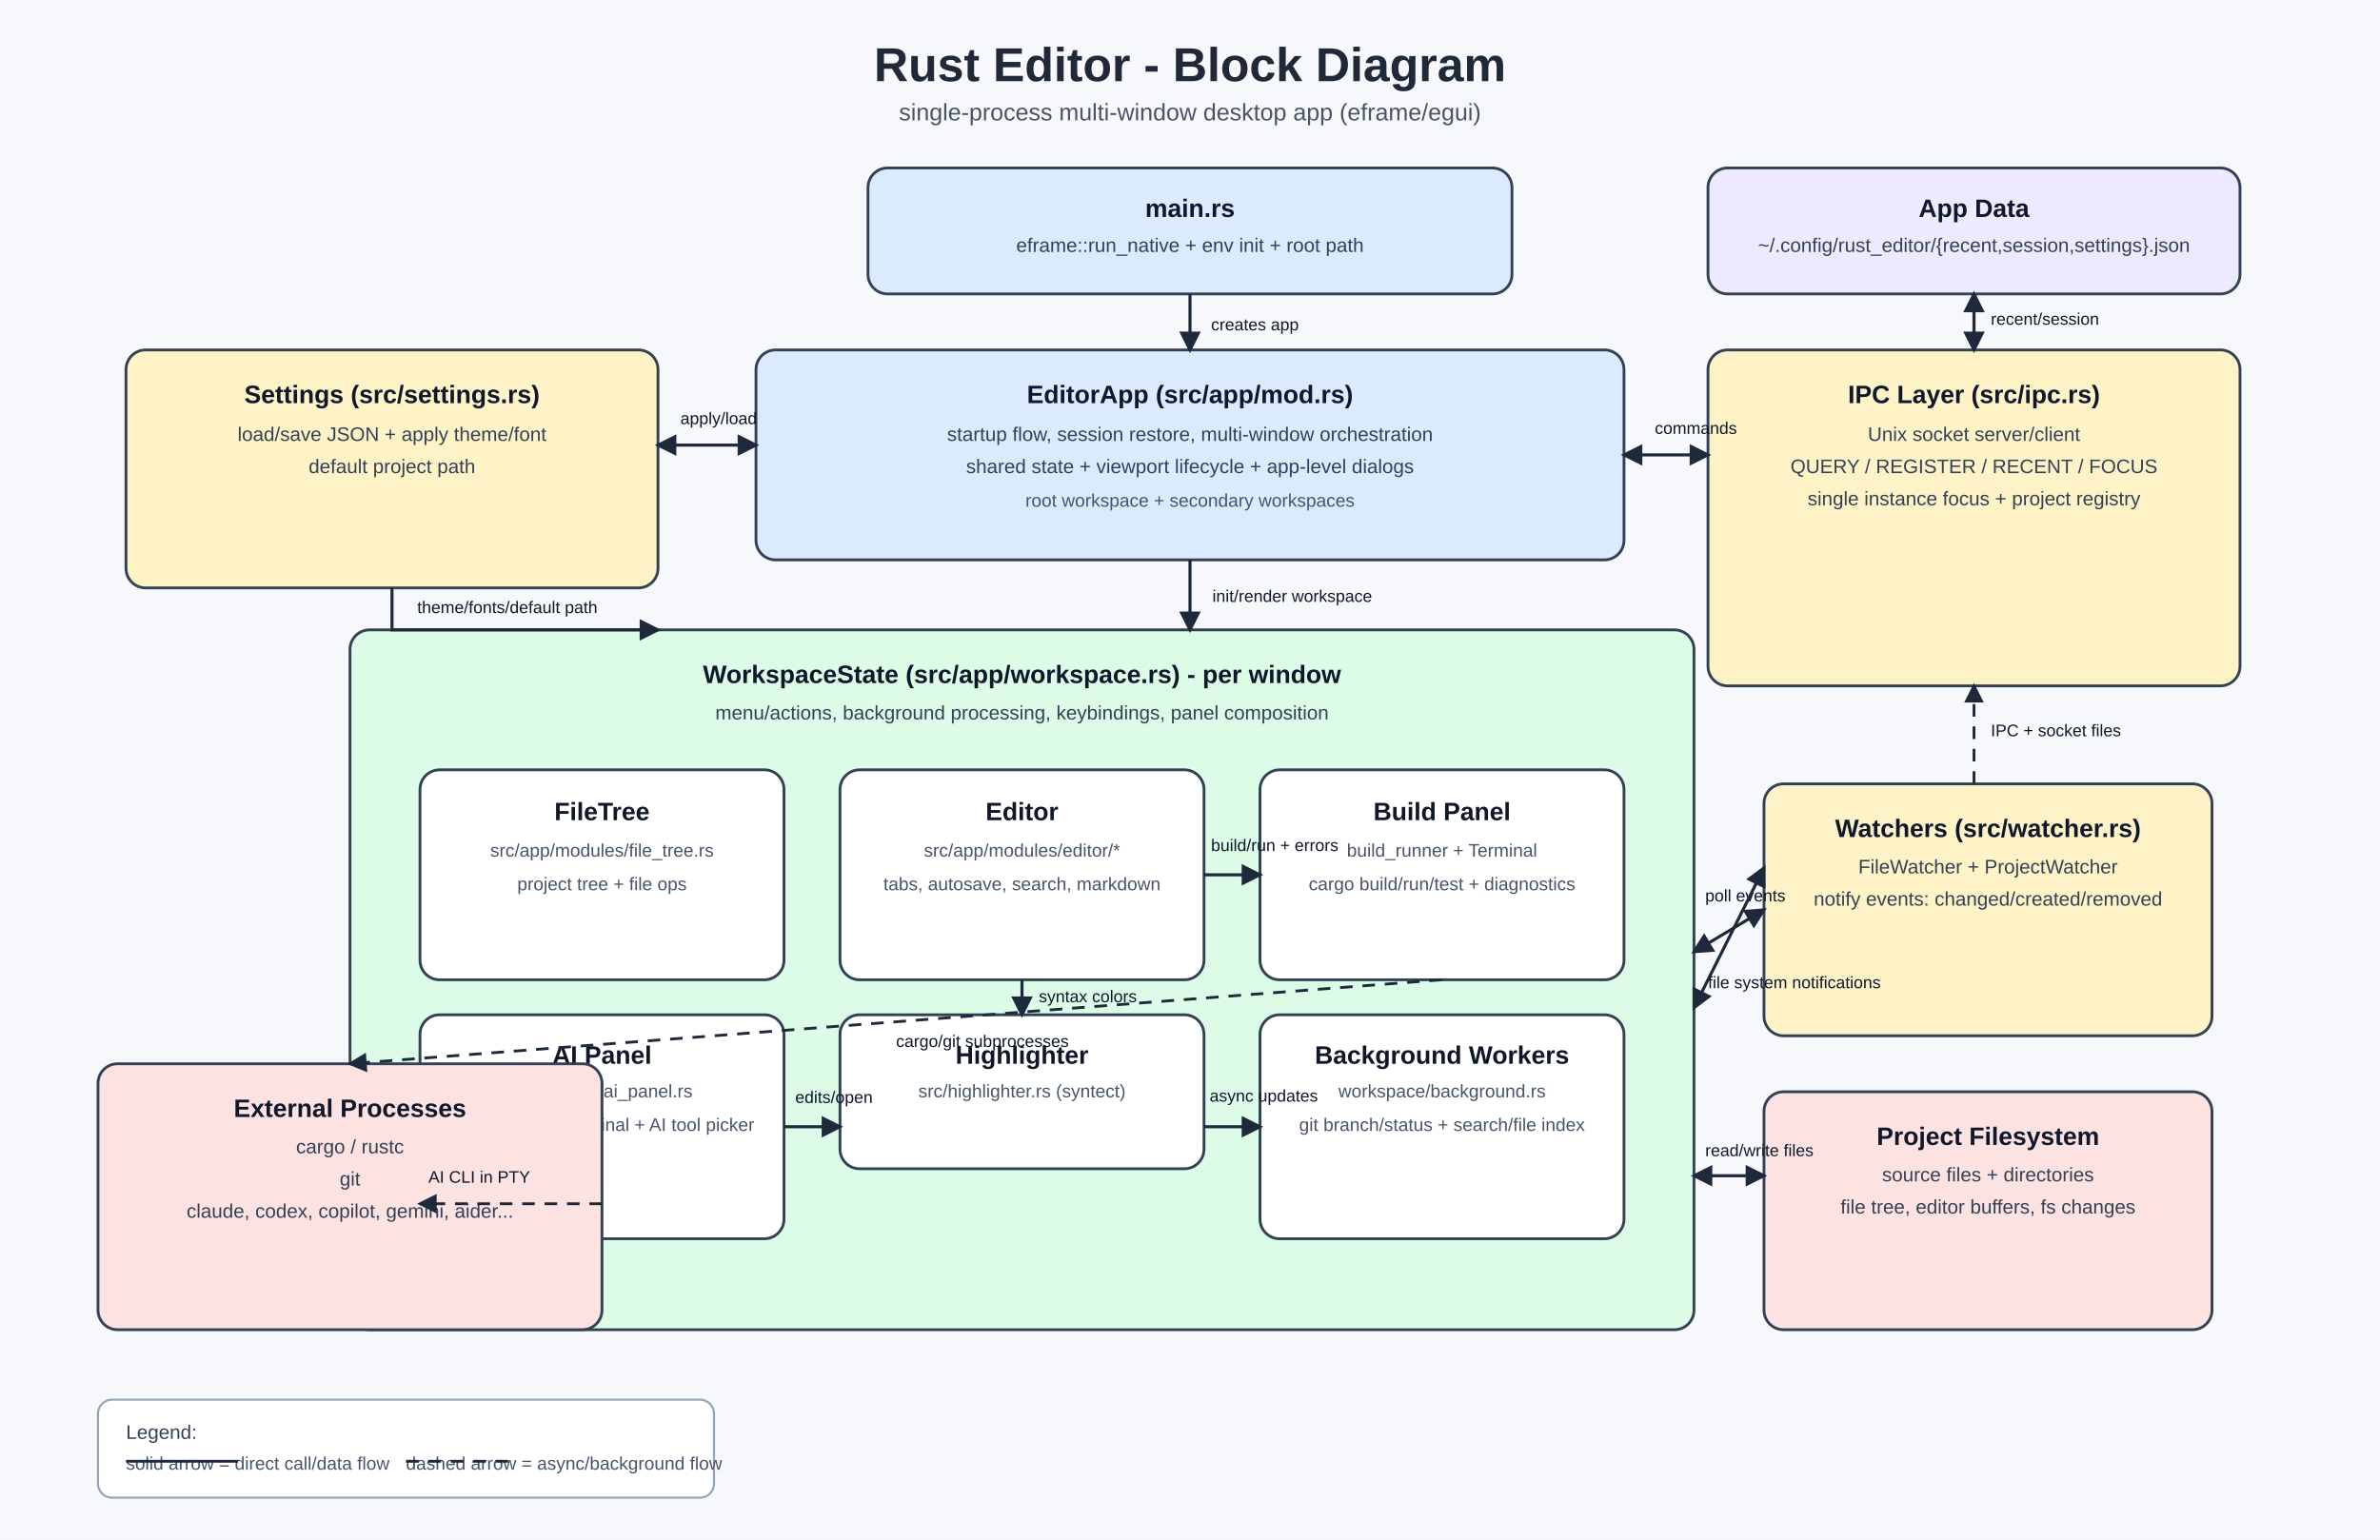
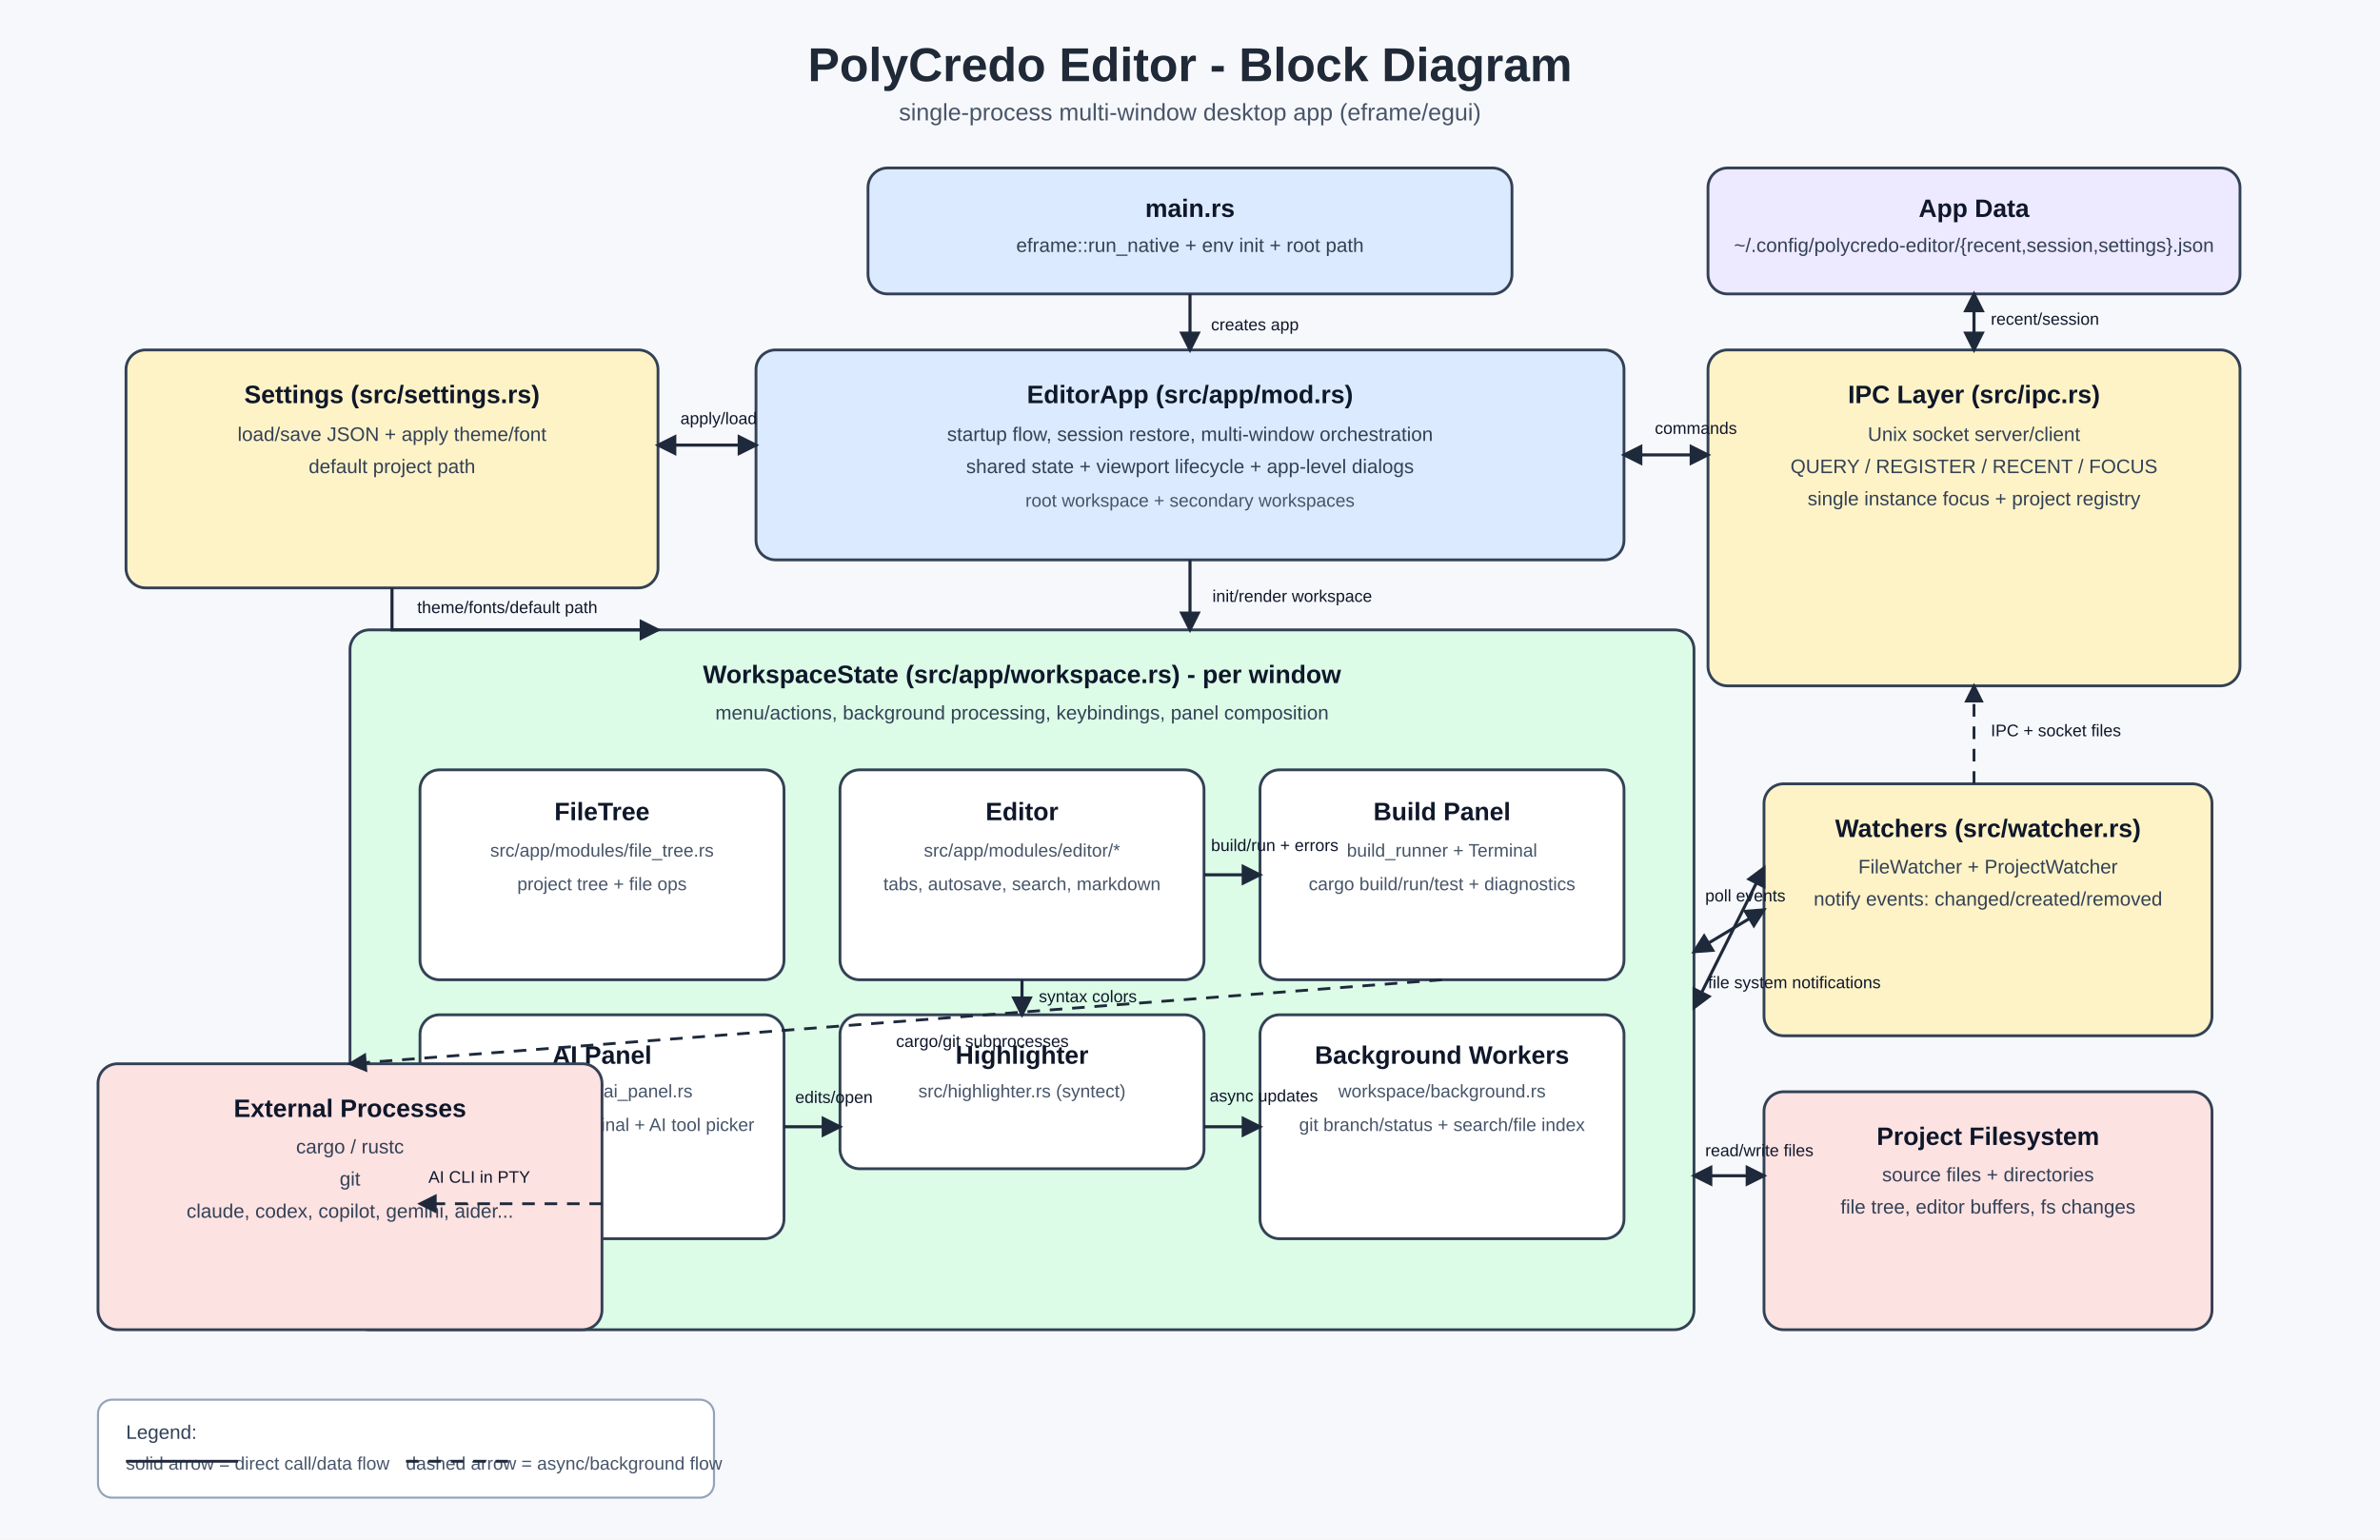
<svg xmlns="http://www.w3.org/2000/svg" width="1700" height="1100" viewBox="0 0 1700 1100">
  <defs>
    <style>
      .bg { fill: #f7f8fb; }
      .title { font: 700 34px "Segoe UI", Arial, sans-serif; fill: #1f2937; }
      .subtitle { font: 400 17px "Segoe UI", Arial, sans-serif; fill: #475569; }
      .box { stroke: #334155; stroke-width: 2; rx: 14; ry: 14; }
      .core { fill: #dbeafe; }
      .workspace { fill: #dcfce7; }
      .service { fill: #fef3c7; }
      .module { fill: #ffffff; }
      .external { fill: #fde2e2; }
      .datastore { fill: #ede9fe; }
      .label { font: 700 18px "Segoe UI", Arial, sans-serif; fill: #0f172a; }
      .small { font: 400 14px "Segoe UI", Arial, sans-serif; fill: #334155; }
      .tiny { font: 400 13px "Segoe UI", Arial, sans-serif; fill: #475569; }
      .edge { stroke: #1e293b; stroke-width: 2.2; fill: none; marker-end: url(#arrow); }
      .edge-bidir { stroke: #1e293b; stroke-width: 2.2; fill: none; marker-end: url(#arrow); marker-start: url(#arrow); }
      .edge-async { stroke: #1e293b; stroke-width: 2; stroke-dasharray: 9 7; fill: none; marker-end: url(#arrow); }
      .edge-note { font: 400 12px "Segoe UI", Arial, sans-serif; fill: #0f172a; }
    </style>
    <marker id="arrow" viewBox="0 0 10 10" refX="8.5" refY="5" markerWidth="7" markerHeight="7" orient="auto-start-reverse">
      <path d="M 0 0 L 10 5 L 0 10 z" fill="#1e293b" />
    </marker>
  </defs>
  <rect class="bg" x="0" y="0" width="1700" height="1100" />
-   <text class="title" x="850" y="58" text-anchor="middle">Rust Editor - Block Diagram</text>
+   <text class="title" x="850" y="58" text-anchor="middle">PolyCredo Editor - Block Diagram</text>
  <text class="subtitle" x="850" y="86" text-anchor="middle">single-process multi-window desktop app (eframe/egui)</text>
  <rect class="box core" x="620" y="120" width="460" height="90" />
  <text class="label" x="850" y="155" text-anchor="middle">main.rs</text>
  <text class="small" x="850" y="180" text-anchor="middle">eframe::run_native + env init + root path</text>
  <rect class="box core" x="540" y="250" width="620" height="150" />
  <text class="label" x="850" y="288" text-anchor="middle">EditorApp (src/app/mod.rs)</text>
  <text class="small" x="850" y="315" text-anchor="middle">startup flow, session restore, multi-window orchestration</text>
  <text class="small" x="850" y="338" text-anchor="middle">shared state + viewport lifecycle + app-level dialogs</text>
  <text class="tiny" x="850" y="362" text-anchor="middle">root workspace + secondary workspaces</text>
  <rect class="box service" x="1220" y="250" width="380" height="240" />
  <text class="label" x="1410" y="288" text-anchor="middle">IPC Layer (src/ipc.rs)</text>
  <text class="small" x="1410" y="315" text-anchor="middle">Unix socket server/client</text>
  <text class="small" x="1410" y="338" text-anchor="middle">QUERY / REGISTER / RECENT / FOCUS</text>
  <text class="small" x="1410" y="361" text-anchor="middle">single instance focus + project registry</text>
  <rect class="box datastore" x="1220" y="120" width="380" height="90" />
  <text class="label" x="1410" y="155" text-anchor="middle">App Data</text>
-   <text class="small" x="1410" y="180" text-anchor="middle">~/.config/rust_editor/{recent,session,settings}.json</text>
+   <text class="small" x="1410" y="180" text-anchor="middle">~/.config/polycredo-editor/{recent,session,settings}.json</text>
  <rect class="box service" x="90" y="250" width="380" height="170" />
  <text class="label" x="280" y="288" text-anchor="middle">Settings (src/settings.rs)</text>
  <text class="small" x="280" y="315" text-anchor="middle">load/save JSON + apply theme/font</text>
  <text class="small" x="280" y="338" text-anchor="middle">default project path</text>
  <rect class="box workspace" x="250" y="450" width="960" height="500" />
  <text class="label" x="730" y="488" text-anchor="middle">WorkspaceState (src/app/workspace.rs) - per window</text>
  <text class="small" x="730" y="514" text-anchor="middle">menu/actions, background processing, keybindings, panel composition</text>
  <rect class="box module" x="300" y="550" width="260" height="150" />
  <text class="label" x="430" y="586" text-anchor="middle">FileTree</text>
  <text class="tiny" x="430" y="612" text-anchor="middle">src/app/modules/file_tree.rs</text>
  <text class="tiny" x="430" y="636" text-anchor="middle">project tree + file ops</text>
  <rect class="box module" x="600" y="550" width="260" height="150" />
  <text class="label" x="730" y="586" text-anchor="middle">Editor</text>
  <text class="tiny" x="730" y="612" text-anchor="middle">src/app/modules/editor/*</text>
  <text class="tiny" x="730" y="636" text-anchor="middle">tabs, autosave, search, markdown</text>
  <rect class="box module" x="600" y="725" width="260" height="110" />
  <text class="label" x="730" y="760" text-anchor="middle">Highlighter</text>
  <text class="tiny" x="730" y="784" text-anchor="middle">src/highlighter.rs (syntect)</text>
  <rect class="box module" x="900" y="550" width="260" height="150" />
  <text class="label" x="1030" y="586" text-anchor="middle">Build Panel</text>
  <text class="tiny" x="1030" y="612" text-anchor="middle">build_runner + Terminal</text>
  <text class="tiny" x="1030" y="636" text-anchor="middle">cargo build/run/test + diagnostics</text>
  <rect class="box module" x="300" y="725" width="260" height="160" />
  <text class="label" x="430" y="760" text-anchor="middle">AI Panel</text>
  <text class="tiny" x="430" y="784" text-anchor="middle">workspace/ai_panel.rs</text>
  <text class="tiny" x="430" y="808" text-anchor="middle">multi-tab PTY terminal + AI tool picker</text>
  <rect class="box module" x="900" y="725" width="260" height="160" />
  <text class="label" x="1030" y="760" text-anchor="middle">Background Workers</text>
  <text class="tiny" x="1030" y="784" text-anchor="middle">workspace/background.rs</text>
  <text class="tiny" x="1030" y="808" text-anchor="middle">git branch/status + search/file index</text>
  <rect class="box service" x="1260" y="560" width="320" height="180" />
  <text class="label" x="1420" y="598" text-anchor="middle">Watchers (src/watcher.rs)</text>
  <text class="small" x="1420" y="624" text-anchor="middle">FileWatcher + ProjectWatcher</text>
  <text class="small" x="1420" y="647" text-anchor="middle">notify events: changed/created/removed</text>
  <rect class="box external" x="70" y="760" width="360" height="190" />
  <text class="label" x="250" y="798" text-anchor="middle">External Processes</text>
  <text class="small" x="250" y="824" text-anchor="middle">cargo / rustc</text>
  <text class="small" x="250" y="847" text-anchor="middle">git</text>
  <text class="small" x="250" y="870" text-anchor="middle">claude, codex, copilot, gemini, aider...</text>
  <rect class="box external" x="1260" y="780" width="320" height="170" />
  <text class="label" x="1420" y="818" text-anchor="middle">Project Filesystem</text>
  <text class="small" x="1420" y="844" text-anchor="middle">source files + directories</text>
  <text class="small" x="1420" y="867" text-anchor="middle">file tree, editor buffers, fs changes</text>
  <path class="edge" d="M850 210 L850 250" />
  <text class="edge-note" x="865" y="236">creates app</text>
  <path class="edge" d="M850 400 L850 450" />
  <text class="edge-note" x="866" y="430">init/render workspace</text>
  <path class="edge-bidir" d="M1160 325 L1220 325" />
  <text class="edge-note" x="1182" y="310">commands</text>
  <path class="edge-bidir" d="M1410 250 L1410 210" />
  <text class="edge-note" x="1422" y="232">recent/session</text>
  <path class="edge-bidir" d="M540 318 L470 318" />
  <text class="edge-note" x="486" y="303">apply/load</text>
  <path class="edge" d="M280 420 L280 450 L470 450" />
  <text class="edge-note" x="298" y="438">theme/fonts/default path</text>
  <path class="edge" d="M730 700 L730 725" />
  <text class="edge-note" x="742" y="716">syntax colors</text>
  <path class="edge" d="M860 625 L900 625" />
  <text class="edge-note" x="865" y="608">build/run + errors</text>
  <path class="edge" d="M560 805 L600 805" />
  <text class="edge-note" x="568" y="788">edits/open</text>
  <path class="edge" d="M860 805 L900 805" />
  <text class="edge-note" x="864" y="787">async updates</text>
  <path class="edge-bidir" d="M1210 680 L1260 650" />
  <text class="edge-note" x="1218" y="644">poll events</text>
  <path class="edge-bidir" d="M1260 840 L1210 840" />
  <text class="edge-note" x="1218" y="826">read/write files</text>
  <path class="edge-bidir" d="M1260 620 L1210 720" />
  <text class="edge-note" x="1220" y="706">file system notifications</text>
  <path class="edge-async" d="M430 860 L300 860" />
  <text class="edge-note" x="306" y="845">AI CLI in PTY</text>
  <path class="edge-async" d="M1030 700 L250 760" />
  <text class="edge-note" x="640" y="748">cargo/git subprocesses</text>
  <path class="edge-async" d="M1410 560 L1410 490" />
  <text class="edge-note" x="1422" y="526">IPC + socket files</text>
  <rect x="70" y="1000" width="440" height="70" fill="#ffffff" stroke="#94a3b8" stroke-width="1.5" rx="10" ry="10" />
  <text class="small" x="90" y="1028">Legend:</text>
  <text class="tiny" x="90" y="1050">solid arrow = direct call/data flow</text>
  <text class="tiny" x="290" y="1050">dashed arrow = async/background flow</text>
  <line x1="290" y1="1044" x2="370" y2="1044" stroke="#1e293b" stroke-width="2" stroke-dasharray="9 7" />
  <line x1="90" y1="1044" x2="170" y2="1044" stroke="#1e293b" stroke-width="2" />
</svg>
